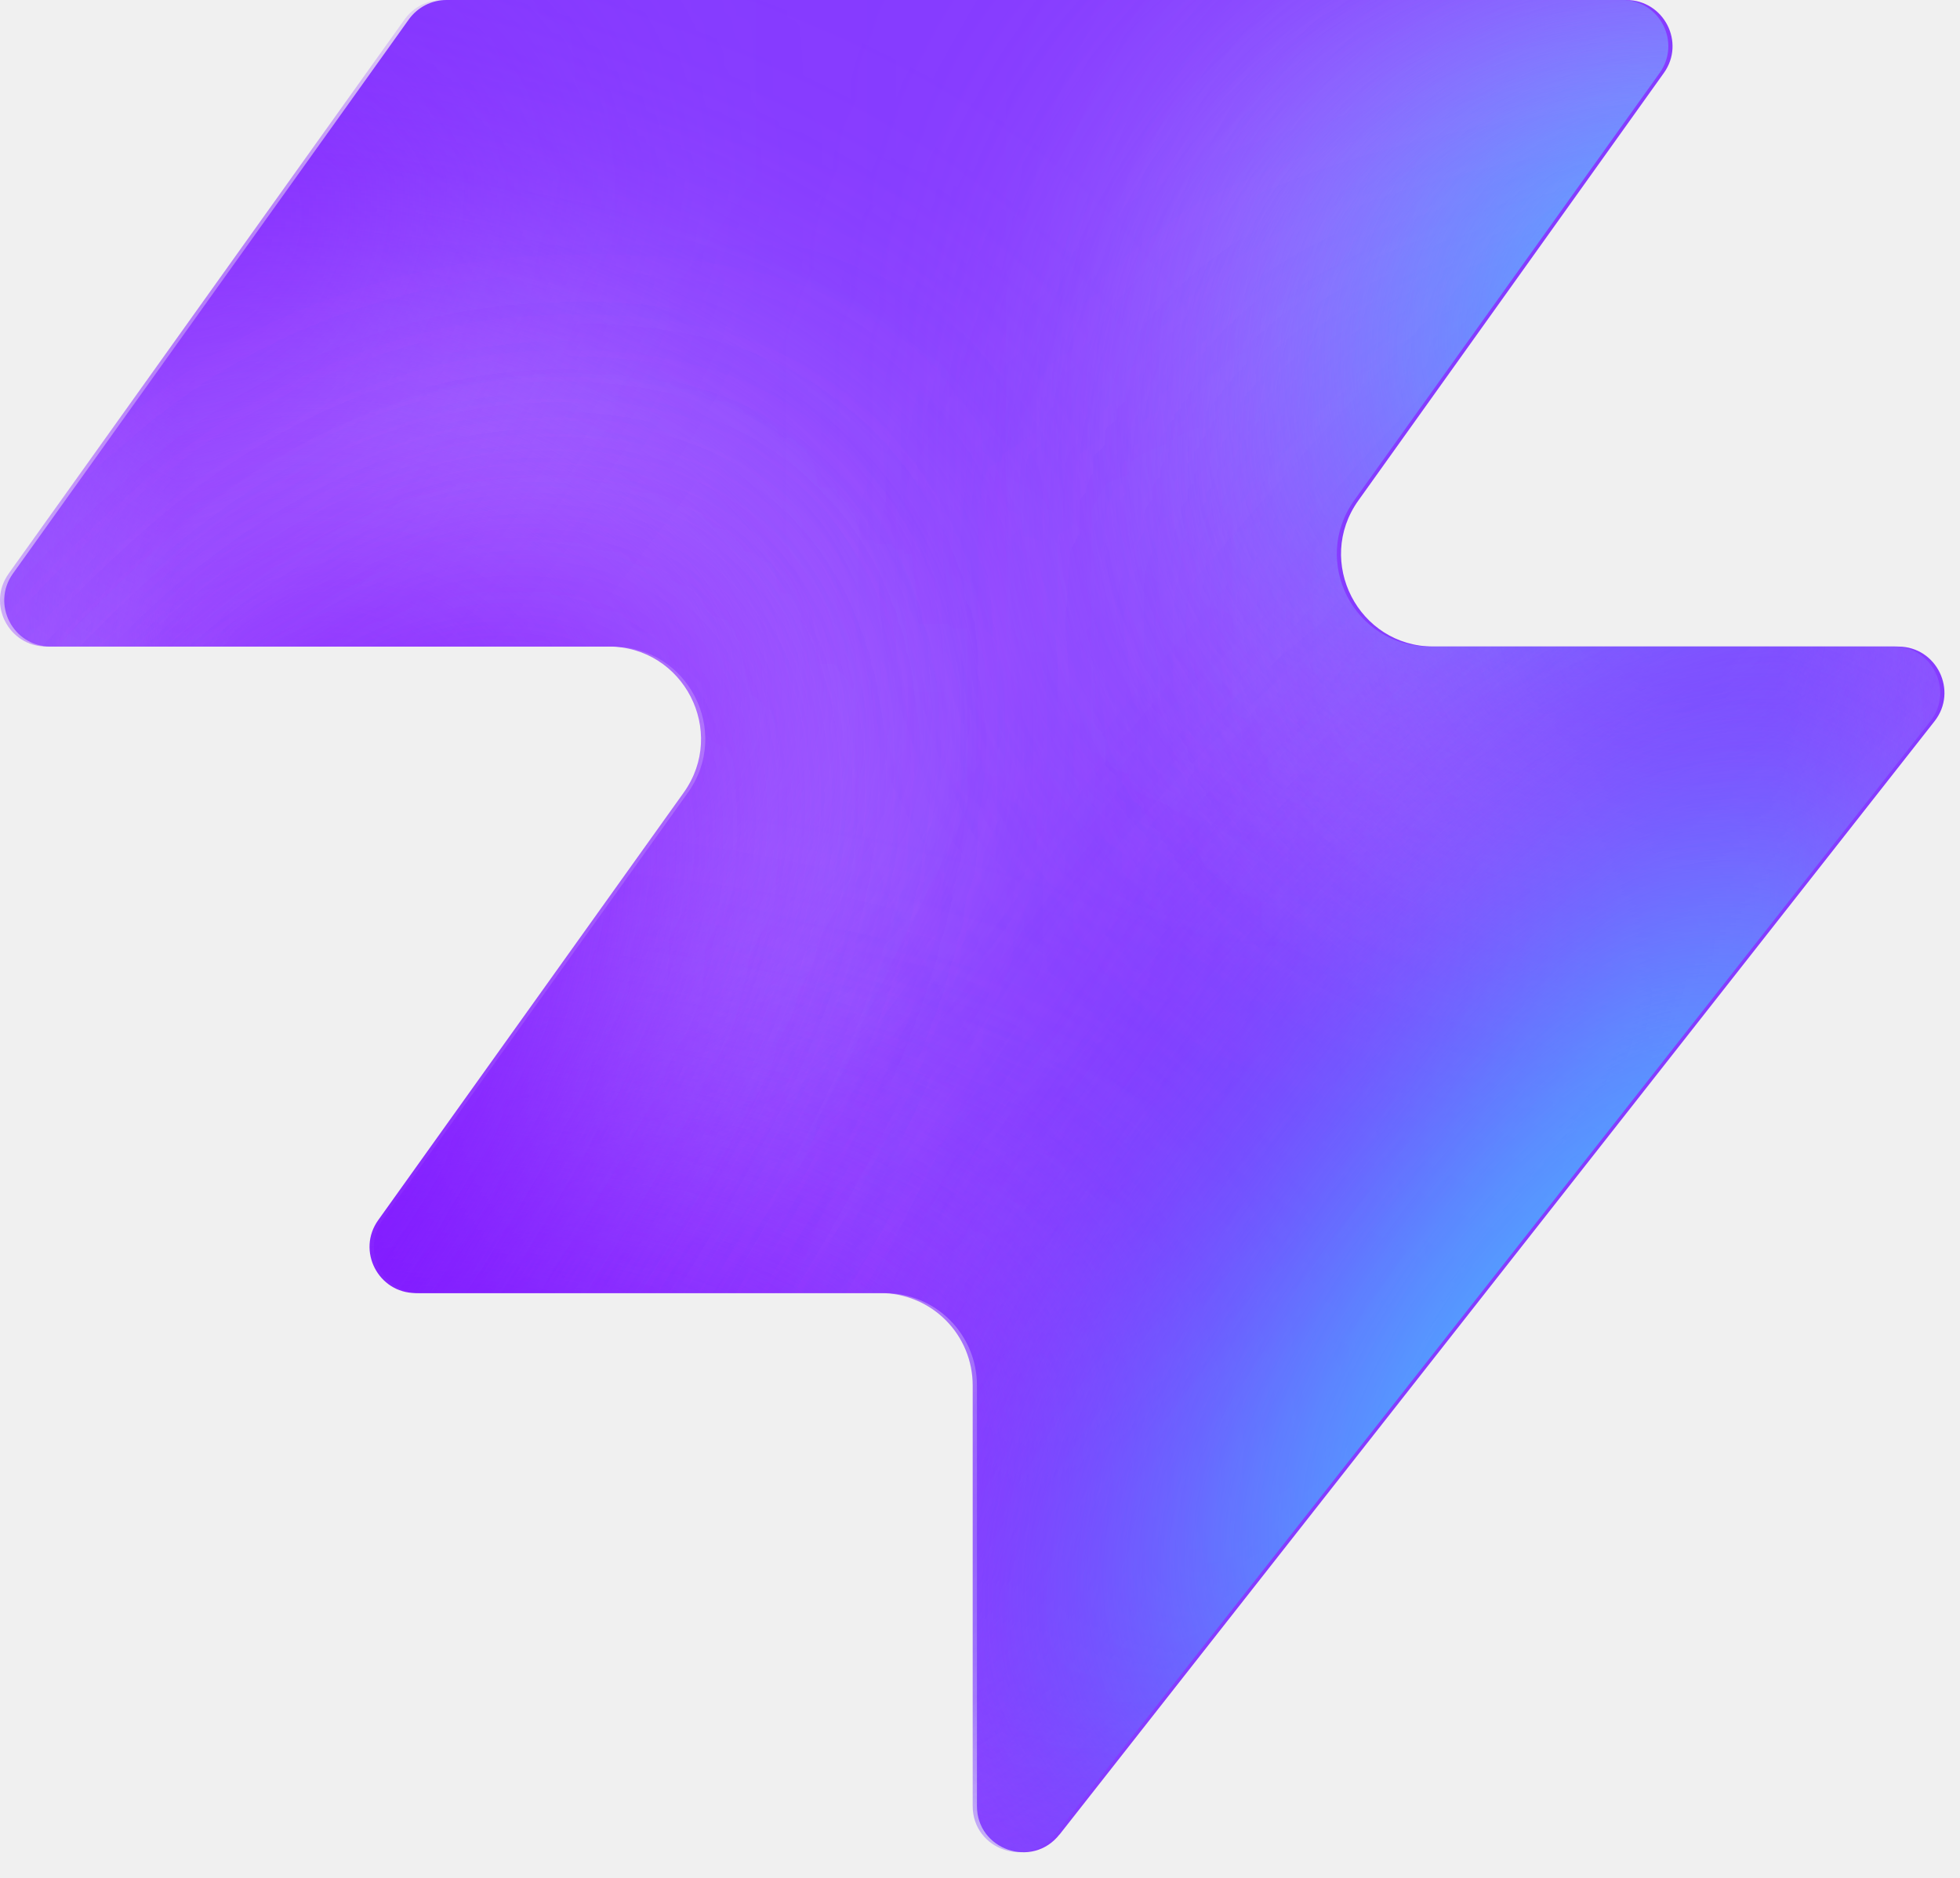
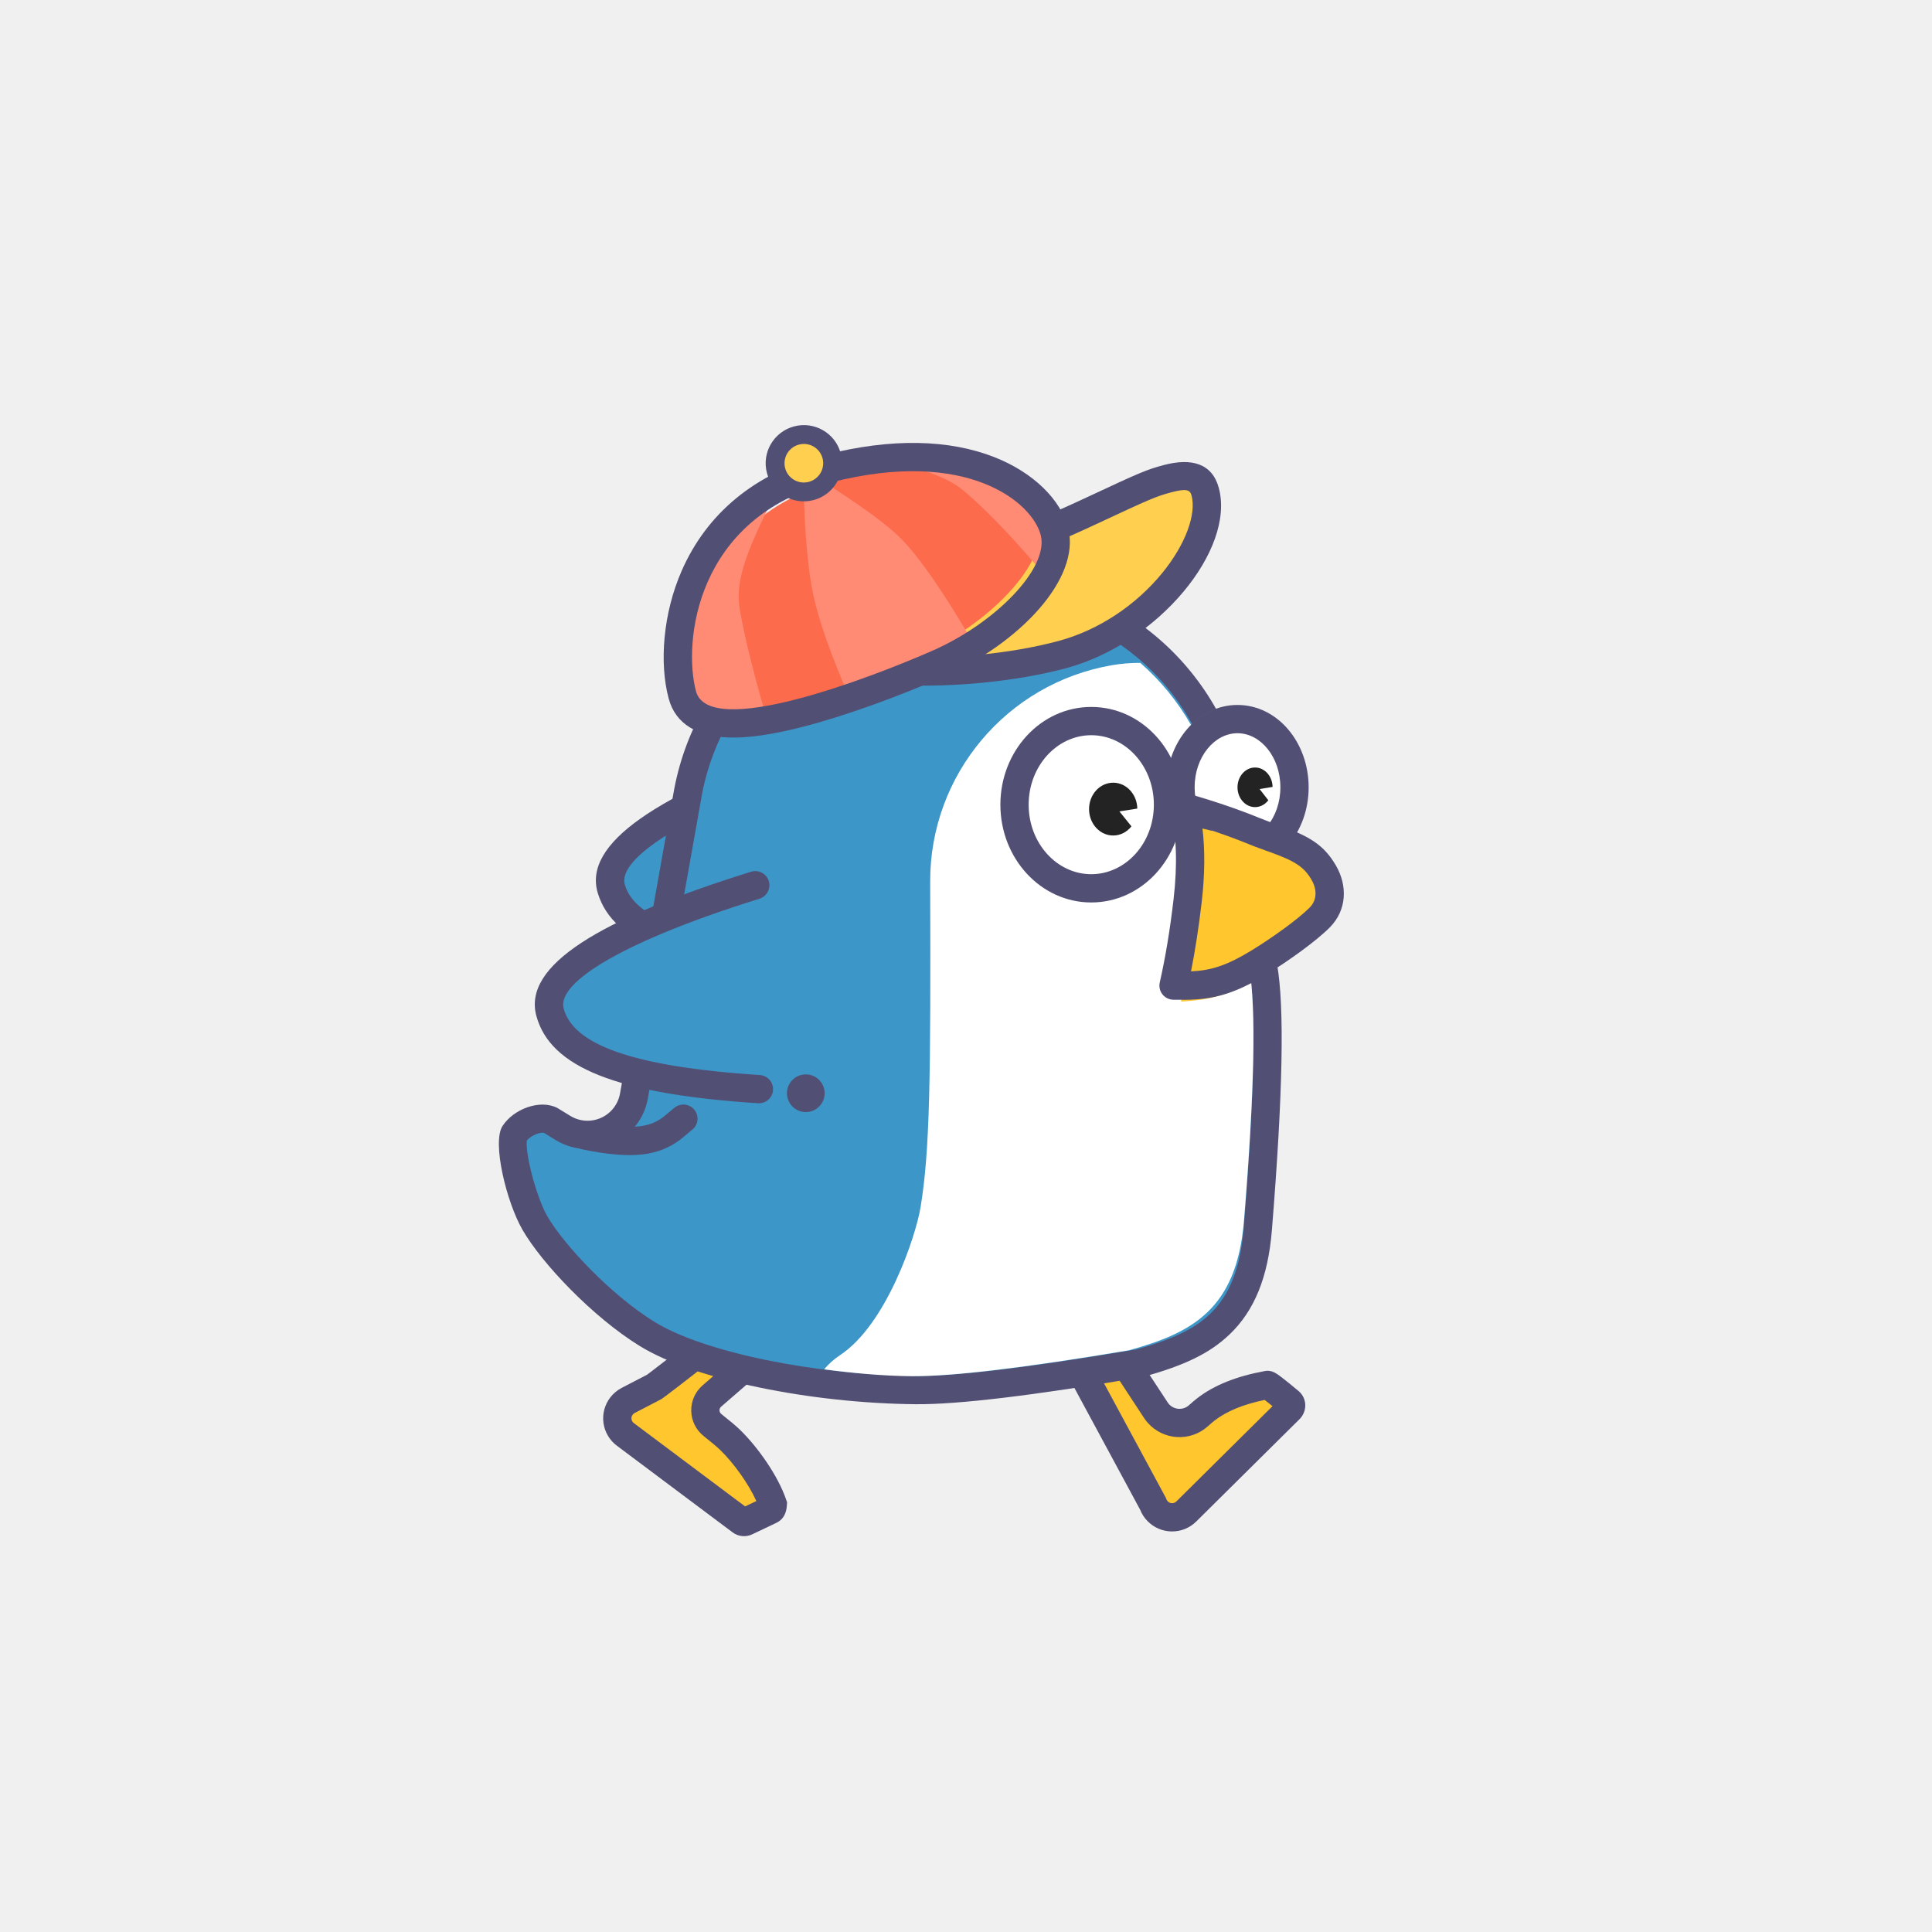
- <svg xmlns="http://www.w3.org/2000/svg" width="48" height="46" fill="none" viewBox="0 0 48 46">
-   <path fill="#863bff" d="M25.946 44.938c-.664.845-2.021.375-2.021-.698V33.937a2.26 2.26 0 0 0-2.262-2.262H10.287c-.92 0-1.456-1.04-.92-1.788l7.48-10.471c1.07-1.497 0-3.578-1.842-3.578H1.237c-.92 0-1.456-1.04-.92-1.788L10.013.474c.214-.297.556-.474.92-.474h28.894c.92 0 1.456 1.04.92 1.788l-7.48 10.471c-1.07 1.498 0 3.579 1.842 3.579h11.377c.943 0 1.473 1.088.89 1.83L25.947 44.94z" style="fill:#863bff;fill:color(display-p3 .525 .23 1);fill-opacity:1" />
-   <mask id="a" width="48" height="46" x="0" y="0" maskUnits="userSpaceOnUse" style="mask-type:alpha">
-     <path fill="#000" d="M25.842 44.938c-.664.844-2.021.375-2.021-.698V33.937a2.26 2.26 0 0 0-2.262-2.262H10.183c-.92 0-1.456-1.04-.92-1.788l7.48-10.471c1.07-1.498 0-3.579-1.842-3.579H1.133c-.92 0-1.456-1.04-.92-1.787L9.91.473c.214-.297.556-.474.92-.474h28.894c.92 0 1.456 1.04.92 1.788l-7.48 10.471c-1.07 1.498 0 3.578 1.842 3.578h11.377c.943 0 1.473 1.088.89 1.832L25.843 44.94z" style="fill:#000;fill-opacity:1" />
-   </mask>
-   <g mask="url(#a)">
-     <g filter="url(#b)">
-       <ellipse cx="5.508" cy="14.704" fill="#ede6ff" rx="5.508" ry="14.704" style="fill:#ede6ff;fill:color(display-p3 .927 .903 1);fill-opacity:1" transform="matrix(.00324 1 1 -.00324 -4.47 31.516)" />
-     </g>
-     <g filter="url(#c)">
-       <ellipse cx="10.399" cy="29.851" fill="#ede6ff" rx="10.399" ry="29.851" style="fill:#ede6ff;fill:color(display-p3 .927 .903 1);fill-opacity:1" transform="matrix(.00324 1 1 -.00324 -39.328 7.883)" />
-     </g>
-     <g filter="url(#d)">
-       <ellipse cx="5.508" cy="30.487" fill="#7e14ff" rx="5.508" ry="30.487" style="fill:#7e14ff;fill:color(display-p3 .492 .077 1);fill-opacity:1" transform="rotate(89.814 -25.913 -14.639)scale(1 -1)" />
-     </g>
-     <g filter="url(#e)">
-       <ellipse cx="5.508" cy="30.599" fill="#7e14ff" rx="5.508" ry="30.599" style="fill:#7e14ff;fill:color(display-p3 .492 .077 1);fill-opacity:1" transform="rotate(89.814 -32.644 -3.334)scale(1 -1)" />
-     </g>
-     <g filter="url(#f)">
-       <ellipse cx="5.508" cy="30.599" fill="#7e14ff" rx="5.508" ry="30.599" style="fill:#7e14ff;fill:color(display-p3 .492 .077 1);fill-opacity:1" transform="matrix(.00324 1 1 -.00324 -34.34 30.47)" />
-     </g>
-     <g filter="url(#g)">
-       <ellipse cx="14.072" cy="22.078" fill="#ede6ff" rx="14.072" ry="22.078" style="fill:#ede6ff;fill:color(display-p3 .927 .903 1);fill-opacity:1" transform="rotate(93.35 24.506 48.493)scale(-1 1)" />
-     </g>
-     <g filter="url(#h)">
-       <ellipse cx="3.47" cy="21.501" fill="#7e14ff" rx="3.47" ry="21.501" style="fill:#7e14ff;fill:color(display-p3 .492 .077 1);fill-opacity:1" transform="rotate(89.009 28.708 47.59)scale(-1 1)" />
-     </g>
-     <g filter="url(#i)">
-       <ellipse cx="3.47" cy="21.501" fill="#7e14ff" rx="3.47" ry="21.501" style="fill:#7e14ff;fill:color(display-p3 .492 .077 1);fill-opacity:1" transform="rotate(89.009 28.708 47.59)scale(-1 1)" />
-     </g>
-     <g filter="url(#j)">
-       <ellipse cx=".387" cy="8.972" fill="#7e14ff" rx="4.407" ry="29.108" style="fill:#7e14ff;fill:color(display-p3 .492 .077 1);fill-opacity:1" transform="rotate(39.51 .387 8.972)" />
-     </g>
-     <g filter="url(#k)">
-       <ellipse cx="47.523" cy="-6.092" fill="#7e14ff" rx="4.407" ry="29.108" style="fill:#7e14ff;fill:color(display-p3 .492 .077 1);fill-opacity:1" transform="rotate(37.892 47.523 -6.092)" />
-     </g>
-     <g filter="url(#l)">
-       <ellipse cx="41.412" cy="6.333" fill="#47bfff" rx="5.971" ry="9.665" style="fill:#47bfff;fill:color(display-p3 .28 .748 1);fill-opacity:1" transform="rotate(37.892 41.412 6.333)" />
-     </g>
-     <g filter="url(#m)">
-       <ellipse cx="-1.879" cy="38.332" fill="#7e14ff" rx="4.407" ry="29.108" style="fill:#7e14ff;fill:color(display-p3 .492 .077 1);fill-opacity:1" transform="rotate(37.892 -1.88 38.332)" />
-     </g>
-     <g filter="url(#n)">
-       <ellipse cx="-1.879" cy="38.332" fill="#7e14ff" rx="4.407" ry="29.108" style="fill:#7e14ff;fill:color(display-p3 .492 .077 1);fill-opacity:1" transform="rotate(37.892 -1.88 38.332)" />
-     </g>
-     <g filter="url(#o)">
-       <ellipse cx="35.651" cy="29.907" fill="#7e14ff" rx="4.407" ry="29.108" style="fill:#7e14ff;fill:color(display-p3 .492 .077 1);fill-opacity:1" transform="rotate(37.892 35.651 29.907)" />
-     </g>
-     <g filter="url(#p)">
-       <ellipse cx="38.418" cy="32.4" fill="#47bfff" rx="5.971" ry="15.297" style="fill:#47bfff;fill:color(display-p3 .28 .748 1);fill-opacity:1" transform="rotate(37.892 38.418 32.4)" />
-     </g>
+ <svg xmlns="http://www.w3.org/2000/svg" width="128px" height="128px" viewBox="0 0 1024.00 1024.00" class="icon" version="1.1" fill="#000000" transform="matrix(1, 0, 0, 1, 0, 0)rotate(0)">
+   <g id="SVGRepo_bgCarrier" stroke-width="0" />
+   <g id="SVGRepo_tracerCarrier" stroke-linecap="round" stroke-linejoin="round" stroke="#CCCCCC" stroke-width="4.096" />
+   <g id="SVGRepo_iconCarrier">
+     <path d="M377.299 739.92l24.861-21.554a2.505 2.505 0 0 0-0.15-3.916l-12.957-9.626a2.597 2.597 0 0 0-3.239 0.12c-25.433 19.786-38.425 29.818-38.979 30.108l-13.839 7.19a10.854 10.854 0 0 0-3.619 3.04 10.64 10.64 0 0 0 2.143 15.038l61.293 45.89c0.769 0.572 1.796 0.674 2.662 0.26l12.81-6.099c0.777-0.367 1.214-1.399 1.316-3.084-4.423-12.99-15.665-27.351-22.678-34.152-1.798-1.743-4.89-4.348-9.276-7.822a9.99 9.99 0 0 1-1.633-14.034c0.385-0.497 0.817-0.952 1.286-1.359z" fill="#FFC62E" />
+     <path d="M345.038 727.05a1996.8 1996.8 0 0 0 7.375-5.672c6.469-4.995 16.034-12.42 28.692-22.263a10.09 10.09 0 0 1 12.415-0.305l12.957 9.623a10.003 10.003 0 0 1 0.592 15.6l-24.861 21.551a2.498 2.498 0 0 0 0.087 3.849c4.568 3.611 7.817 6.356 9.84 8.317 9.658 9.358 20.275 24.544 24.556 37.114l0.475 1.396-0.09 1.476c-0.25 4.121-1.716 7.555-5.575 9.396l-12.81 6.099a10.1 10.1 0 0 1-10.372-1.024l-61.27-45.88a18.13 18.13 0 0 1-3.629-25.602 18.355 18.355 0 0 1 6.119-5.135l13.404-6.966c0.637-0.472 1.269-0.949 2.093-1.573z m45.68-16.444l-0.205 0.165c0.07-0.055 0.14-0.107 0.205-0.165z m-9.011 57.898c-1.576-1.526-4.508-4.004-8.711-7.33a17.483 17.483 0 0 1-0.602-26.916l20.175-17.493-4.99-3.704c-27.725 21.564-36.085 28.01-37.291 28.637l-13.839 7.19a3.364 3.364 0 0 0-1.121 0.942c-1.079 1.406-0.797 3.384 0.682 4.483l58.912 44.112 5.952-2.837c-4.208-9.351-12.141-20.275-19.166-27.084z" fill="#524F75" />
+     <path d="M612.639 747.448l-24.294-37.001a2.51 2.51 0 0 0-3.249-0.862l-14.291 7.345c-1.406 0.922-1.723 2.5-0.957 3.674l41.252 76.41a10.914 10.914 0 0 0 2.45 3.949 10.69 10.69 0 0 0 15.213 0.142l54.829-54.329c1.051-1.209 0.939-2.815-0.112-3.736-7.29-6.084-11.187-9.079-11.689-8.986-13.891 2.533-24.766 6.843-32.623 12.937a74.752 74.752 0 0 0-4.009 3.402v-0.002a14.985 14.985 0 0 1-22.521-2.942z" fill="#FFC62E" />
+     <path d="M566.702 710.666l0.332-0.217 14.638-7.528a10.005 10.005 0 0 1 12.937 3.409l24.294 37.004a7.493 7.493 0 0 0 11.262 1.469 81.001 81.001 0 0 1 4.418-3.741c8.909-6.908 20.885-11.654 35.87-14.386a7.348 7.348 0 0 1 3.751 0.25c0.482 0.155 0.902 0.337 1.311 0.542 0.47 0.242 0.924 0.512 1.421 0.839 0.727 0.477 1.616 1.131 2.722 1.981 2.043 1.571 4.91 3.896 8.764 7.116 4.241 3.719 4.508 10.05 0.829 14.286l-0.38 0.407-54.829 54.329a18.187 18.187 0 0 1-25.86-0.24 18.2 18.2 0 0 1-3.911-6.057l-40.908-75.774c-2.827-4.705-1.286-10.66 3.337-13.689z m77.06 42.246c-0.879 0.682-2.088 1.708-3.599 3.065-9.248 8.277-23.462 7.493-31.742-1.756a22.136 22.136 0 0 1-2.041-2.652l-21.839-33.263-5.802 2.982 39.239 72.684 0.192 0.549c0.165 0.462 0.427 0.882 0.764 1.226a3.197 3.197 0 0 0 4.566 0.045l50.953-50.491a171.303 171.303 0 0 0-3.919-3.122c-0.082-0.062-0.162-0.127-0.247-0.187-11.404 2.36-20.23 6.042-26.527 10.919z" fill="#524F75" />
+     <path d="M433.971 510.666c-77.699-6.414-104.805-21.889-110.01-42.766-5.205-20.877 35.475-43.552 109.845-65.301" fill="#3D96C8" />
+     <path d="M436.349 500.666c-69.135-2.075-99.495-13.135-105.157-31.649-4.218-13.802 31.12-37.019 101.588-61.7a7.493 7.493 0 1 0-4.955-14.144c-79.502 27.845-119.039 53.82-110.967 80.224 8.254 27.001 43.922 39.993 119.039 42.246a7.493 7.493 0 1 0 0.452-14.978z" fill="#524F75" />
+     <path d="M343.122 707.097c28.679 17.62 90.112 29.191 142.216 29.679 21.896 0.202 61.47-4.546 118.734-14.244 33.989-9.536 58.623-22.166 62.591-71.096 5.767-71.143 6.708-117.51 2.812-139.097-3.149-17.48-8.699-48.068-16.654-91.763C641.396 357.798 586.989 312.195 523.511 312.195H493.835C430.779 312.195 376.607 357.214 364.734 419.478L335.997 580.913c-2.418 13.582-15.387 22.63-28.967 20.215a25.031 25.031 0 0 1-8.714-3.322l-6.359-3.909c-5.555-2.865-15.52 1.086-19.334 7.018-3.814 5.932 4.323 35.922 10.799 47.181 6.479 11.244 31.017 41.382 59.699 59z" fill="#3D96C8" />
+     <path d="M339.199 713.483c-25.086-15.412-52.122-44.022-62.272-61.66-8.472-14.726-16.209-46.257-10.607-54.971 5.847-9.096 19.896-14.351 29.069-9.626l6.853 4.193a17.483 17.483 0 0 0 26.377-11.821l28.754-161.525C369.919 352.283 427.178 304.702 493.835 304.702h29.676c67.102 0 124.611 48.2 136.682 114.533 7.955 43.7 13.504 74.29 16.656 91.778 4.046 22.453 3.099 69.215-2.722 141.03-2.026 24.998-9.331 42.653-22.313 55.116-10.799 10.365-24.296 16.576-45.723 22.585-58.448 9.94-98.356 14.728-120.827 14.518-55.591-0.512-117.063-12.965-146.065-30.78z m-59.941-104.923c0.28 3.269 1.044 7.503 2.185 12.156 2.273 9.263 5.719 18.839 8.477 23.634 8.936 15.527 34.234 42.299 57.127 56.36 26.247 16.127 85.244 28.073 138.362 28.567 21.272 0.195 60.391-4.488 117.021-14.074 19.024-5.362 30.458-10.657 39.009-18.862 10.12-9.718 16.004-23.942 17.755-45.523 5.712-70.474 6.639-116.441 2.907-137.161-3.152-17.475-8.699-48.058-16.654-91.75C634.673 362.696 583.36 319.688 523.511 319.688H493.835C434.383 319.688 383.296 362.144 372.112 420.792l-28.737 161.432c-3.142 17.653-20.003 29.419-37.656 26.277a32.403 32.403 0 0 1-11.329-4.318l-6.007-3.696c-1.771-0.659-7.008 1.296-9.159 4.054-0.12 1.211-0.1 2.475 0.032 4.021z" fill="#524F75" />
+     <path d="M645.869 424.308a52914.725 52914.725 0 0 1 16.194 88.544c3.786 20.827 2.872 65.566-2.737 134.214-3.859 47.211-27.81 59.399-60.868 68.601-55.683 9.358-94.173 13.941-115.467 13.744-14.284-0.132-30.213-1.506-46.18-3.639a38.417 38.417 0 0 1 8.374-7.478c24.848-16.369 40.283-63.52 42.713-78.309 4.94-30.058 5.447-66.567 5.118-172.679-0.175-56.557 40.438-105.002 96.159-114.7a85.609 85.609 0 0 1 15.18-1.271A127.171 127.171 0 0 1 645.869 424.308z" fill="#FFFFFF" />
+     <path d="M618.146 419.733a45.306 36.24 90 1 0 72.479 0 45.306 36.24 90 1 0-72.479 0Z" fill="#FFFFFF" />
+     <path d="M655.902 460.945c21.154 0 37.708-19.813 37.708-43.652s-16.556-43.652-37.708-43.652c-21.154 0-37.708 19.813-37.708 43.652s16.559 43.652 37.708 43.652z m0-14.985c-12.226 0-22.723-12.568-22.723-28.667s10.502-28.667 22.723-28.667c12.221 0 22.723 12.568 22.723 28.667s-10.502 28.667-22.723 28.667z" fill="#524F75" />
+     <path d="M672.239 424.153c-1.711 2.228-4.226 3.636-7.038 3.636-5.137 0-9.298-4.7-9.298-10.497s4.161-10.497 9.298-10.497c5.073 0 9.196 4.586 9.298 10.285l-6.893 1.131 4.633 5.944z" fill="#232323" />
+     <path d="M625.996 530.869c12.842-1.004 23.952-1.376 43.79-15.979 8.272-6.092 23.255-18.332 30.243-26.726 6.619-7.947 4.503-17.55 0-23.917-9.261-13.09-23.112-13.834-38.805-18.734-6.027-1.881-19.936-5.884-37.736-9.268 4.556 13.594 6.566 29.978 6.019 49.152-0.475 16.739-1.643 31.896-3.512 45.473z" fill="#FFC62E" />
+     <path d="M636.913 478.248c1.693-14.576 1.821-27.8 0.36-39.681 9.358 2.967 17.735 6.032 24.421 8.781 1.843 0.757 3.736 1.486 5.932 2.29 0.849 0.312 1.711 0.622 2.82 1.022l2.702 0.969c12.947 4.66 17.93 7.722 21.946 14.611 3.077 5.27 2.942 10.872-0.932 14.771-6.089 6.137-19.923 16.094-31.04 22.87-12.862 7.84-21.229 10.495-31.854 10.969 2.228-11.212 4.106-23.41 5.644-36.602z m-14.975 51.625l1.636 0.017c2.233 0.022 3.417 0.03 4.783 0.017 14.796-0.122 26.137-3.219 42.566-13.235 12.068-7.353 26.736-17.915 33.877-25.108 9.151-9.223 9.468-22.208 3.234-32.883-6.289-10.767-13.812-15.395-29.816-21.154l-2.717-0.974c-1.079-0.387-1.908-0.687-2.712-0.984a144.529 144.529 0 0 1-5.4-2.085c-9.845-4.046-23.01-8.684-37.603-12.802-5.51-1.556-10.66 3.397-9.316 8.966 3.132 13.012 3.671 28.64 1.556 46.869-1.903 16.382-4.346 31.115-7.328 44.199a7.493 7.493 0 0 0 7.24 9.156z" fill="#524F75" />
+     <path d="M540.722 424.728a45.306 36.24 90 1 0 72.479 0 45.306 36.24 90 1 0-72.479 0Z" fill="#FFFFFF" />
+     <path d="M578.39 478.325c26.749 0 48.165-23.337 48.165-51.817 0-28.482-21.414-51.819-48.165-51.819-26.754 0-48.168 23.337-48.168 51.819 0 28.48 21.414 51.817 48.168 51.817z m0-14.985c-18.172 0-33.183-16.354-33.183-36.832 0-20.48 15.008-36.834 33.183-36.834s33.18 16.354 33.18 36.834c0 20.478-15.01 36.832-33.18 36.832z" fill="#524F75" />
+     <path d="M599.689 437.987c-2.348 2.967-5.809 4.848-9.678 4.848-7.061 0-12.788-6.266-12.788-13.996s5.727-13.996 12.788-13.996c6.976 0 12.643 6.114 12.78 13.714l-9.478 1.509 6.376 7.922z" fill="#232323" />
+     <path d="M308.816 609.225c12.935 2.697 23.477 3.601 31.769 2.635 8.03-0.942 14.239-3.579 19.781-7.712 1.796-1.341 5.849-4.873 6.244-5.157a7.488 7.488 0 0 0 1.676-10.46 7.488 7.488 0 0 0-10.462-1.676c-1.099 0.794-5.262 4.423-6.419 5.282-3.519 2.625-7.278 4.221-12.565 4.84-6.441 0.754-15.477-0.025-26.969-2.42a7.493 7.493 0 1 0-3.055 14.668z" fill="#524F75" />
+     <path d="M564.557 345.487c48.274-15.683 79.396-65.029 71.217-90.227-8.186-25.196-57.612 18.563-105.88 34.25-48.269 15.682-114.222 26.391-106.033 51.587 8.189 25.196 92.425 20.073 140.696 4.39z" fill="#FFD04F" />
+     <path d="M564.877 354.21c-25.509 6.835-59.661 10.3-88.26 8.895-34.083-1.675-56.796-9.511-61.195-25.94-3.796-14.166 5.785-24.268 24.578-31.938 12.481-5.095 24.87-8.303 56.088-15.298l4.641-1.042c12.7-2.858 20.746-4.77 28.575-6.868 6.145-1.646 12.64-3.837 19.676-6.586 7.977-3.117 15.784-6.569 27.153-11.883 27.779-12.984 31.493-14.613 40.647-17.05 14.881-3.964 25.753-0.793 29.224 12.154 8.742 32.626-31.896 82.365-81.127 95.556z m-3.881-14.474c21.418-5.739 41.159-19.067 55.006-36.019 12.452-15.241 18.183-31.264 15.526-41.179-0.813-3.035-2.973-3.664-10.894-1.554-7.853 2.091-11.678 3.77-38.161 16.146-11.639 5.44-19.693 9.003-28.041 12.266-7.523 2.939-14.531 5.3-21.254 7.104-8.072 2.163-16.281 4.114-29.165 7.011l-4.653 1.045c-30.268 6.784-42.319 9.902-53.7 14.547-12.628 5.155-16.962 9.727-15.767 14.187 4.531 16.911 78.483 20.545 131.104 6.446z" fill="#524F75" />
+     <path d="M495.947 342.914c32.907-16.515 59.588-47.046 54.359-64.169-5.227-17.126-41.166-44.474-112.315-22.247-71.158 22.232-74.045 89.128-65.861 114.325 8.189 25.196 90.904-11.396 123.817-27.91z" fill="#FD6B4D" />
+     <path d="M426.144 248.536c20.569 13.442 41.183 26.416 51.956 37.499 9.111 9.375 20.959 26.371 35.544 50.994 2.66 4.495-61.501 37.061-62.89 33.894-10.154-23.151-16.75-41.834-19.782-56.052-3.449-16.162-5.336-44.743-4.828-66.334z m3.206-0.001c30.731-7.795 55.483-10.704 75.633-9.411 20.149 1.29 36.288 18.559 57.347 37.11L556.379 308.037c-17.898-21.48-33.181-37.527-45.848-48.139-8.849-7.413-24.746-12.752-47.69-16.018-9.898-1.407-20.972 5.291-33.491 4.656z m-14.018 4.465C396.105 290.529 389.277 306.945 392.131 323.222c2.853 16.275 8.22 37.508 16.096 63.698L362.075 380.289c-0.217-4.94-3.551-9.288-3.538-13.891 0.071-26.367 3.922-47.257 11.546-62.662 8.959-18.095 23.135-28.019 45.25-50.736z" fill="#FF8B74" />
+     <path d="M493.997 344.987c33.729-14.768 61.973-43.859 57.645-61.236-4.322-17.376-38.78-46.571-111.004-28.095-72.219 18.474-78.603 85.134-71.75 110.722 6.86 25.591 91.377-6.623 125.108-21.391zM425.078 385.339c-15.427 3.945-28.486 5.937-39.043 5.549-15.816-0.587-27.891-6.714-31.619-20.627-5.034-18.786-3.044-45.183 6.985-67.951 13.097-29.738 38.333-51.655 75.53-61.169 35.759-9.15 66.316-8.215 90.167 1.174 20.602 8.114 35.302 22.59 39.092 37.815 6.631 26.676-25.99 60.991-66.183 78.587C476.22 369.128 448.282 379.406 425.078 385.339z" fill="#524F75" />
+     <path d="M440.784 241.578a15.205 15.248 75 1 0-29.456 7.893 15.205 15.248 75 1 0 29.456-7.893Z" fill="#FFD04F" />
+     <path d="M431.286 265.035c-10.796 2.893-21.891-3.495-24.779-14.273-2.888-10.779 3.529-21.858 14.322-24.751 10.793-2.892 21.891 3.495 24.779 14.273 2.891 10.778-3.529 21.858-14.322 24.751z m-2.583-9.65a10.23 10.23 0 0 0 7.258-12.515 10.23 10.23 0 0 0-12.543-7.209 10.23 10.23 0 0 0-7.26 12.518 10.23 10.23 0 0 0 12.545 7.206z" fill="#524F75" />
+     <path d="M401.508 578.095c-77.699-6.414-104.805-21.889-110.01-42.763s35.475-43.552 109.845-65.301" fill="#3D96C8" />
+     <path d="M402.727 569.799c-69.02-4.491-98.978-16.599-103.988-35.306-3.736-13.939 32.393-35.91 103.681-58.118a7.493 7.493 0 1 0-4.456-14.306C317.535 487.127 277.117 511.703 284.262 538.374c7.308 27.273 42.501 41.499 117.49 46.372a7.488 7.488 0 1 0 0.974-14.948z" fill="#524F75" />
+     <path d="M427.088 579.434m-9.99 0a9.99 9.99 0 1 0 19.98 0 9.99 9.99 0 1 0-19.98 0Z" fill="#524F75" />
  </g>
-   <defs>
-     <filter id="b" width="60.045" height="41.654" x="-19.77" y="16.149" color-interpolation-filters="sRGB" filterUnits="userSpaceOnUse">
-       <feFlood flood-opacity="0" result="BackgroundImageFix" />
-       <feBlend in="SourceGraphic" in2="BackgroundImageFix" result="shape" />
-       <feGaussianBlur result="effect1_foregroundBlur_2002_17158" stdDeviation="7.659" />
-     </filter>
-     <filter id="c" width="90.34" height="51.437" x="-54.613" y="-7.533" color-interpolation-filters="sRGB" filterUnits="userSpaceOnUse">
-       <feFlood flood-opacity="0" result="BackgroundImageFix" />
-       <feBlend in="SourceGraphic" in2="BackgroundImageFix" result="shape" />
-       <feGaussianBlur result="effect1_foregroundBlur_2002_17158" stdDeviation="7.659" />
-     </filter>
-     <filter id="d" width="79.355" height="29.4" x="-49.64" y="2.03" color-interpolation-filters="sRGB" filterUnits="userSpaceOnUse">
-       <feFlood flood-opacity="0" result="BackgroundImageFix" />
-       <feBlend in="SourceGraphic" in2="BackgroundImageFix" result="shape" />
-       <feGaussianBlur result="effect1_foregroundBlur_2002_17158" stdDeviation="4.596" />
-     </filter>
-     <filter id="e" width="79.579" height="29.4" x="-45.045" y="20.029" color-interpolation-filters="sRGB" filterUnits="userSpaceOnUse">
-       <feFlood flood-opacity="0" result="BackgroundImageFix" />
-       <feBlend in="SourceGraphic" in2="BackgroundImageFix" result="shape" />
-       <feGaussianBlur result="effect1_foregroundBlur_2002_17158" stdDeviation="4.596" />
-     </filter>
-     <filter id="f" width="79.579" height="29.4" x="-43.513" y="21.178" color-interpolation-filters="sRGB" filterUnits="userSpaceOnUse">
-       <feFlood flood-opacity="0" result="BackgroundImageFix" />
-       <feBlend in="SourceGraphic" in2="BackgroundImageFix" result="shape" />
-       <feGaussianBlur result="effect1_foregroundBlur_2002_17158" stdDeviation="4.596" />
-     </filter>
-     <filter id="g" width="74.749" height="58.852" x="15.756" y="-17.901" color-interpolation-filters="sRGB" filterUnits="userSpaceOnUse">
-       <feFlood flood-opacity="0" result="BackgroundImageFix" />
-       <feBlend in="SourceGraphic" in2="BackgroundImageFix" result="shape" />
-       <feGaussianBlur result="effect1_foregroundBlur_2002_17158" stdDeviation="7.659" />
-     </filter>
-     <filter id="h" width="61.377" height="25.362" x="23.548" y="2.284" color-interpolation-filters="sRGB" filterUnits="userSpaceOnUse">
-       <feFlood flood-opacity="0" result="BackgroundImageFix" />
-       <feBlend in="SourceGraphic" in2="BackgroundImageFix" result="shape" />
-       <feGaussianBlur result="effect1_foregroundBlur_2002_17158" stdDeviation="4.596" />
-     </filter>
-     <filter id="i" width="61.377" height="25.362" x="23.548" y="2.284" color-interpolation-filters="sRGB" filterUnits="userSpaceOnUse">
-       <feFlood flood-opacity="0" result="BackgroundImageFix" />
-       <feBlend in="SourceGraphic" in2="BackgroundImageFix" result="shape" />
-       <feGaussianBlur result="effect1_foregroundBlur_2002_17158" stdDeviation="4.596" />
-     </filter>
-     <filter id="j" width="56.045" height="63.649" x="-27.636" y="-22.853" color-interpolation-filters="sRGB" filterUnits="userSpaceOnUse">
-       <feFlood flood-opacity="0" result="BackgroundImageFix" />
-       <feBlend in="SourceGraphic" in2="BackgroundImageFix" result="shape" />
-       <feGaussianBlur result="effect1_foregroundBlur_2002_17158" stdDeviation="4.596" />
-     </filter>
-     <filter id="k" width="54.814" height="64.646" x="20.116" y="-38.415" color-interpolation-filters="sRGB" filterUnits="userSpaceOnUse">
-       <feFlood flood-opacity="0" result="BackgroundImageFix" />
-       <feBlend in="SourceGraphic" in2="BackgroundImageFix" result="shape" />
-       <feGaussianBlur result="effect1_foregroundBlur_2002_17158" stdDeviation="4.596" />
-     </filter>
-     <filter id="l" width="33.541" height="35.313" x="24.641" y="-11.323" color-interpolation-filters="sRGB" filterUnits="userSpaceOnUse">
-       <feFlood flood-opacity="0" result="BackgroundImageFix" />
-       <feBlend in="SourceGraphic" in2="BackgroundImageFix" result="shape" />
-       <feGaussianBlur result="effect1_foregroundBlur_2002_17158" stdDeviation="4.596" />
-     </filter>
-     <filter id="m" width="54.814" height="64.646" x="-29.286" y="6.009" color-interpolation-filters="sRGB" filterUnits="userSpaceOnUse">
-       <feFlood flood-opacity="0" result="BackgroundImageFix" />
-       <feBlend in="SourceGraphic" in2="BackgroundImageFix" result="shape" />
-       <feGaussianBlur result="effect1_foregroundBlur_2002_17158" stdDeviation="4.596" />
-     </filter>
-     <filter id="n" width="54.814" height="64.646" x="-29.286" y="6.009" color-interpolation-filters="sRGB" filterUnits="userSpaceOnUse">
-       <feFlood flood-opacity="0" result="BackgroundImageFix" />
-       <feBlend in="SourceGraphic" in2="BackgroundImageFix" result="shape" />
-       <feGaussianBlur result="effect1_foregroundBlur_2002_17158" stdDeviation="4.596" />
-     </filter>
-     <filter id="o" width="54.814" height="64.646" x="8.244" y="-2.416" color-interpolation-filters="sRGB" filterUnits="userSpaceOnUse">
-       <feFlood flood-opacity="0" result="BackgroundImageFix" />
-       <feBlend in="SourceGraphic" in2="BackgroundImageFix" result="shape" />
-       <feGaussianBlur result="effect1_foregroundBlur_2002_17158" stdDeviation="4.596" />
-     </filter>
-     <filter id="p" width="39.409" height="43.623" x="18.713" y="10.588" color-interpolation-filters="sRGB" filterUnits="userSpaceOnUse">
-       <feFlood flood-opacity="0" result="BackgroundImageFix" />
-       <feBlend in="SourceGraphic" in2="BackgroundImageFix" result="shape" />
-       <feGaussianBlur result="effect1_foregroundBlur_2002_17158" stdDeviation="4.596" />
-     </filter>
-   </defs>
</svg>
